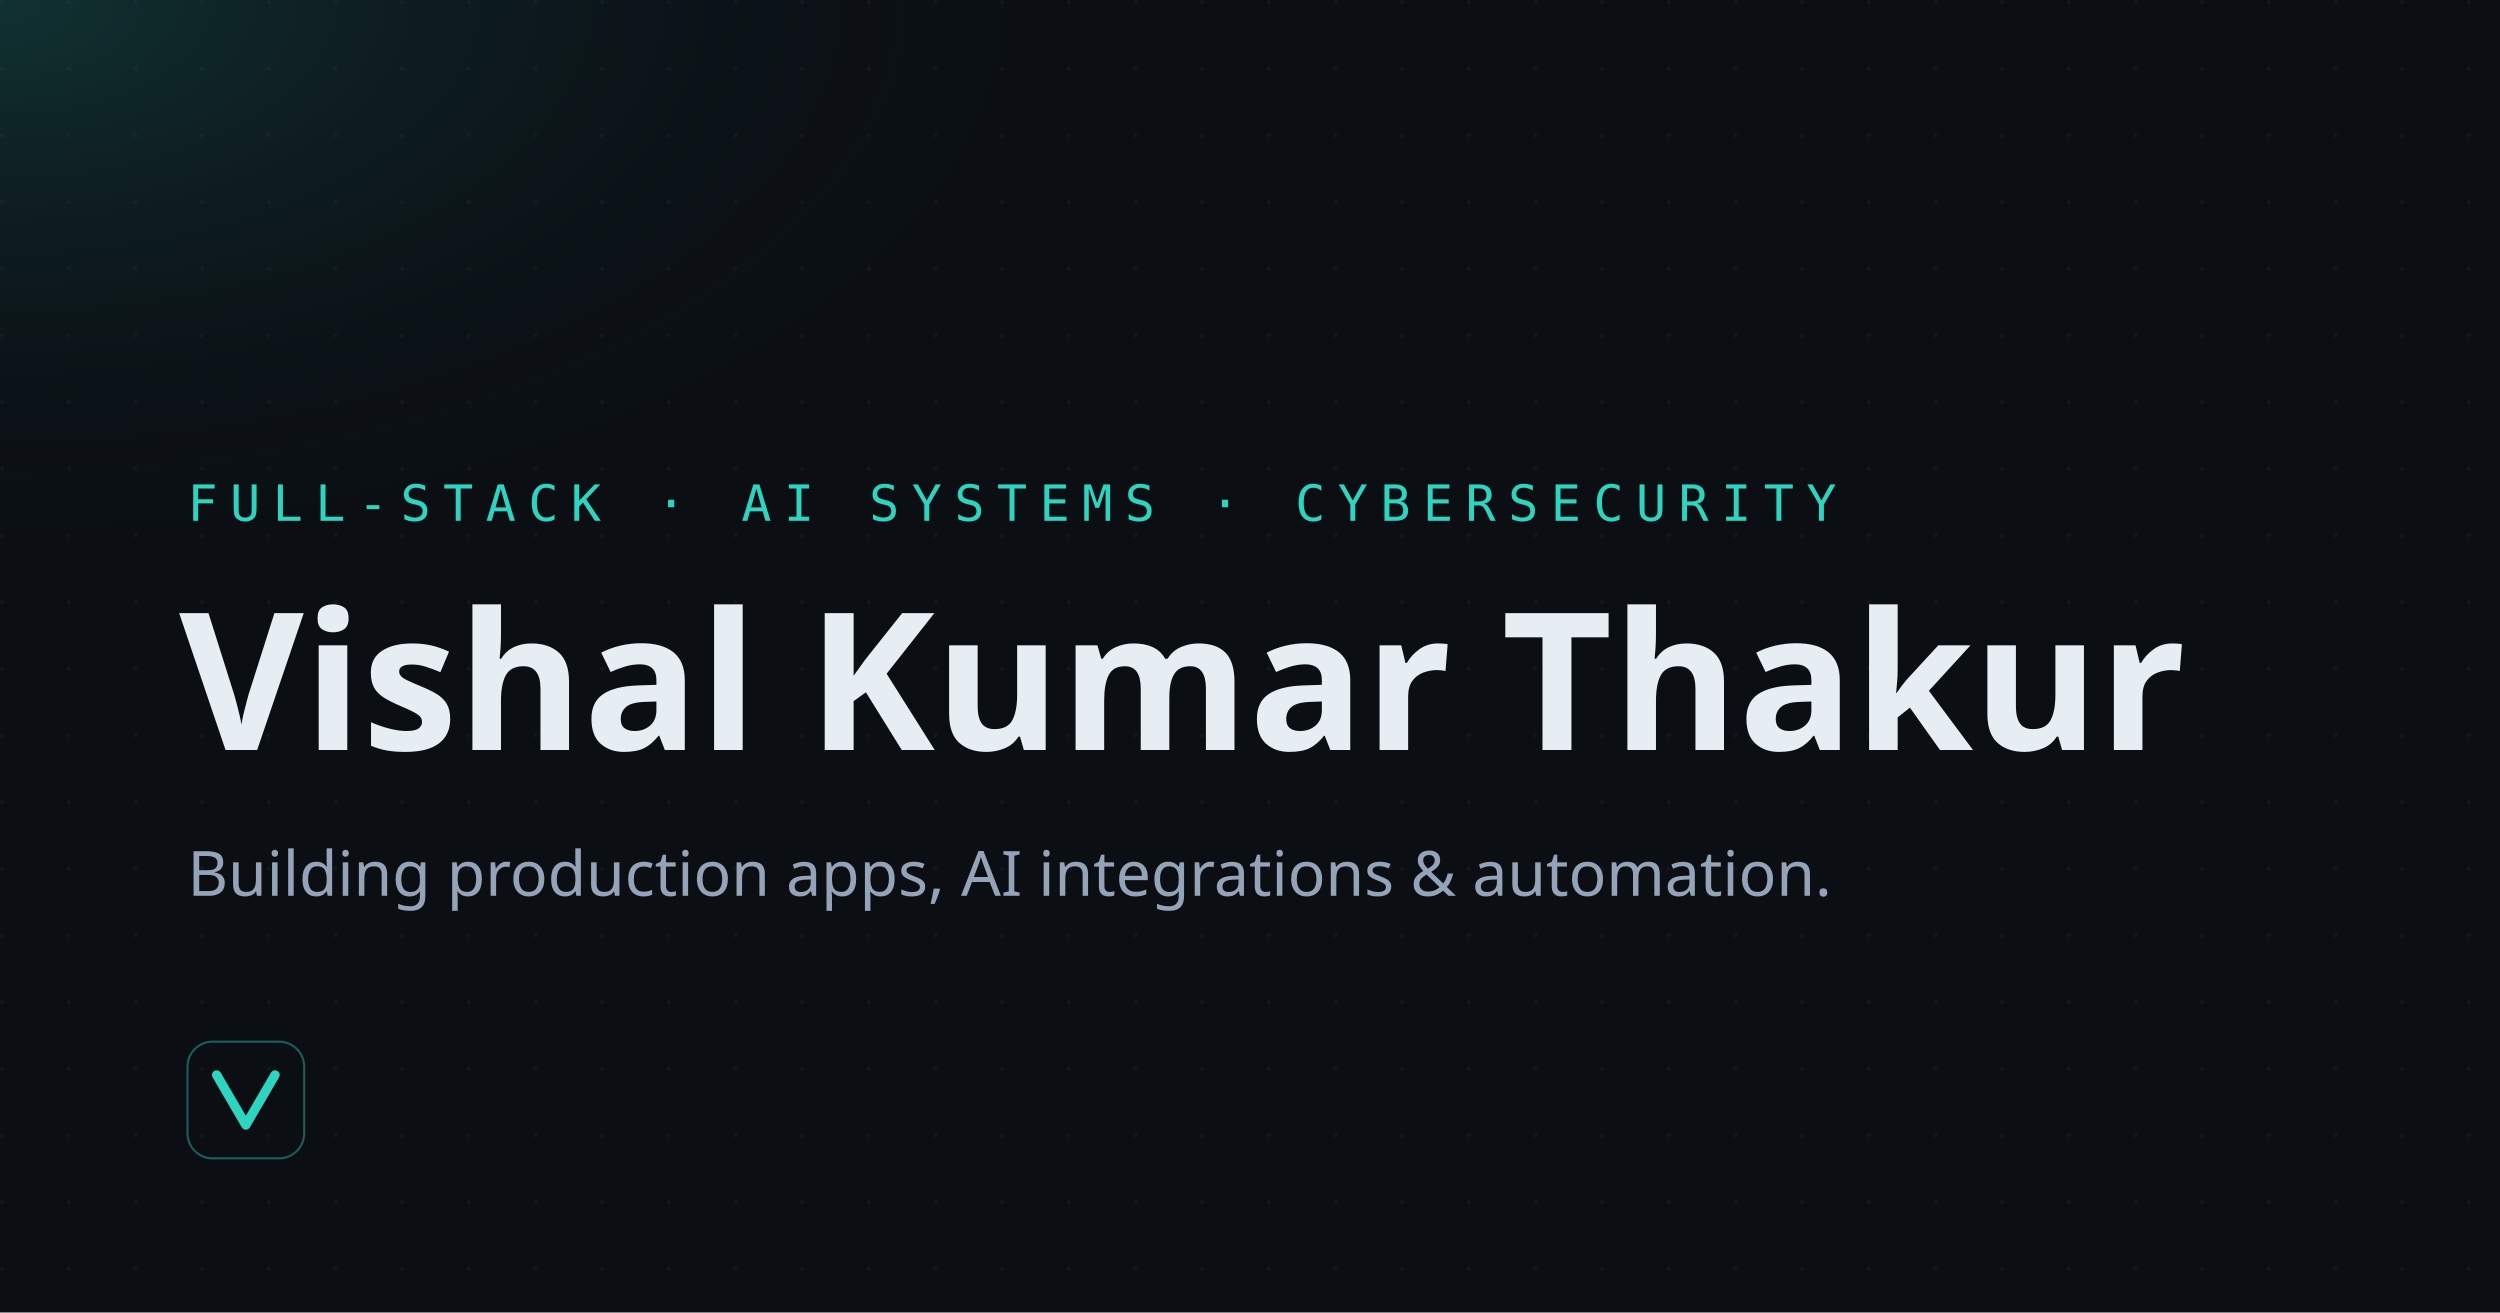
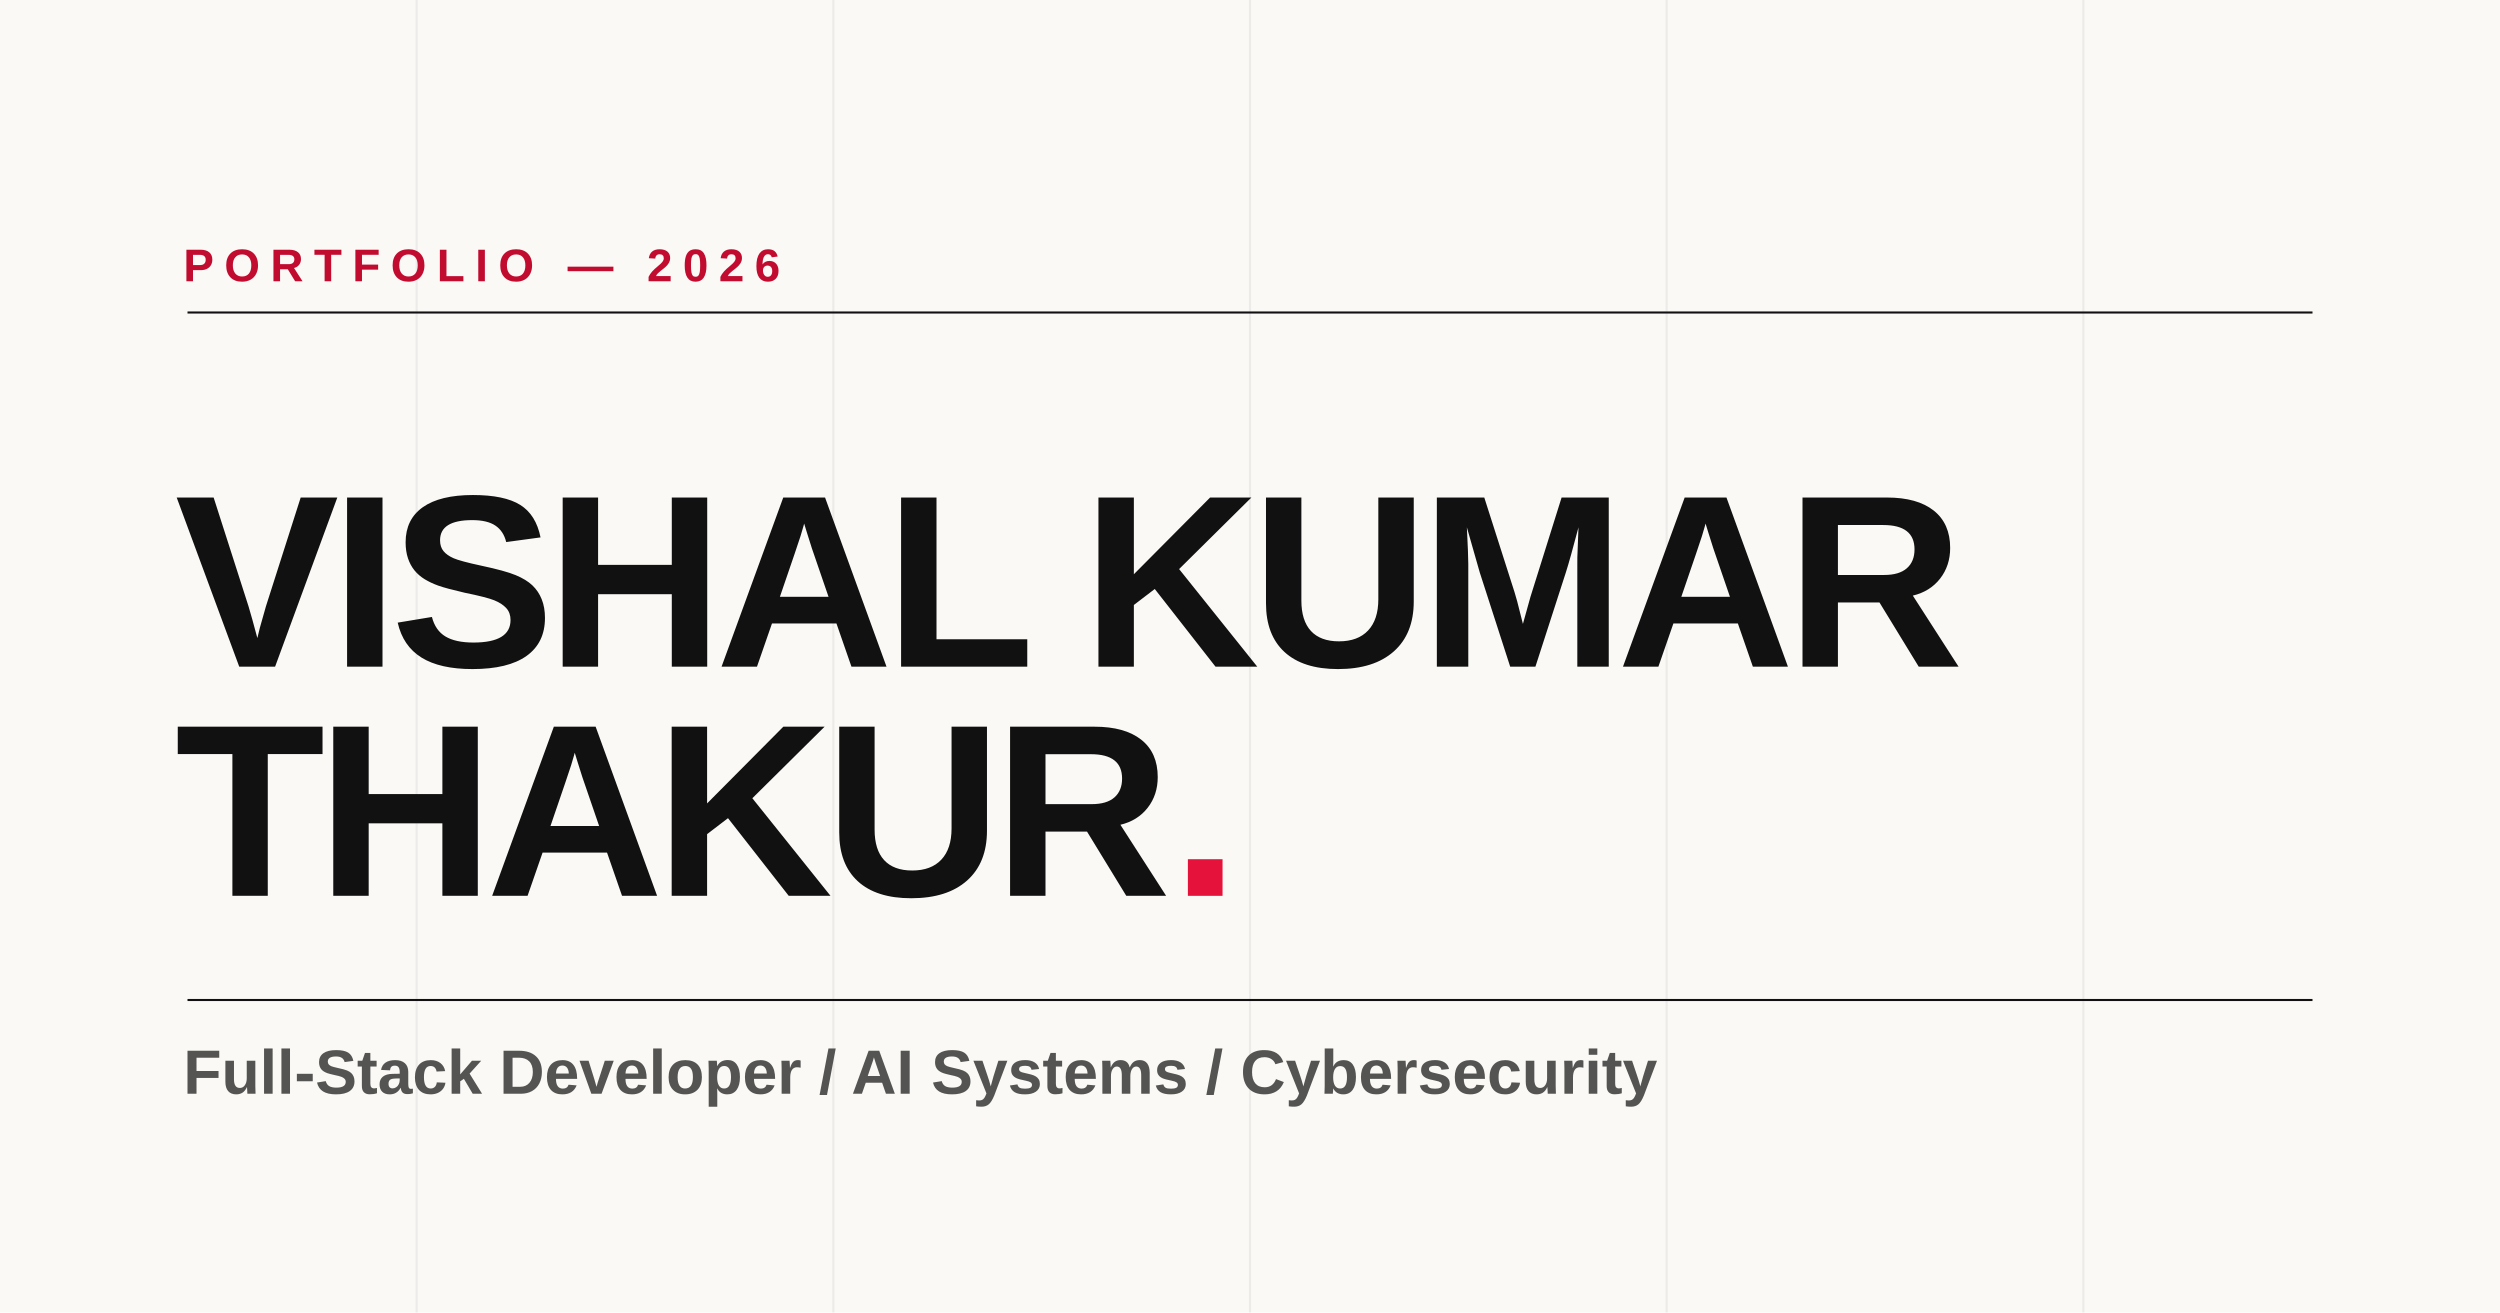
<svg xmlns="http://www.w3.org/2000/svg" viewBox="0 0 1200 630" width="1200" height="630">
-   <rect width="1200" height="630" fill="#0B0F14" />
-   <defs>
-     <radialGradient id="g" cx="0%" cy="0%" r="80%">
-       <stop offset="0%" stop-color="#2DD4BF" stop-opacity="0.18" />
-       <stop offset="55%" stop-color="#0B0F14" stop-opacity="0" />
-     </radialGradient>
-     <pattern id="dots" width="32" height="32" patternUnits="userSpaceOnUse">
-       <circle cx="1" cy="1" r="1" fill="#94A3B8" fill-opacity="0.06" />
-     </pattern>
-   </defs>
-   <rect width="1200" height="630" fill="url(#dots)" />
-   <rect width="1200" height="630" fill="url(#g)" />
-   <text x="90" y="250" fill="#2DD4BF" font-family="monospace" font-size="24" letter-spacing="6">FULL-STACK · AI SYSTEMS · CYBERSECURITY</text>
-   <text x="86" y="360" fill="#E6EDF3" font-family="'Space Grotesk',sans-serif" font-size="92" font-weight="700">Vishal Kumar Thakur</text>
-   <text x="90" y="430" fill="#94A3B8" font-family="sans-serif" font-size="30">Building production apps, AI integrations &amp; automation.</text>
-   <rect x="90" y="500" width="56" height="56" rx="12" fill="none" stroke="#2DD4BF" stroke-opacity="0.4" />
-   <path d="M104 516 L118 540 L132 516" fill="none" stroke="#2DD4BF" stroke-width="4.5" stroke-linecap="round" stroke-linejoin="round" />
+   <rect width="1200" height="630" fill="#FAF9F6" />
+   <g stroke="#111111" stroke-opacity="0.06">
+     <line x1="200" y1="0" x2="200" y2="630" />
+     <line x1="400" y1="0" x2="400" y2="630" />
+     <line x1="600" y1="0" x2="600" y2="630" />
+     <line x1="800" y1="0" x2="800" y2="630" />
+     <line x1="1000" y1="0" x2="1000" y2="630" />
+   </g>
+   <line x1="90" y1="150" x2="1110" y2="150" stroke="#111111" />
+   <text x="88" y="135" fill="#C10C30" font-family="'Hanken Grotesk',Arial,sans-serif" font-size="22" font-weight="700" letter-spacing="5">PORTFOLIO — 2026</text>
+   <text x="84" y="320" fill="#111111" font-family="Archivo,Arial,sans-serif" font-size="118" font-weight="900" letter-spacing="-4">VISHAL KUMAR</text>
+   <text x="84" y="430" fill="#111111" font-family="Archivo,Arial,sans-serif" font-size="118" font-weight="900" letter-spacing="-4">THAKUR<tspan fill="#E5123B">.</tspan>
+   </text>
+   <line x1="90" y1="480" x2="1110" y2="480" stroke="#111111" />
+   <text x="88" y="525" fill="#545452" font-family="'Hanken Grotesk',Arial,sans-serif" font-size="30" font-weight="600">Full-Stack Developer / AI Systems / Cybersecurity</text>
</svg>
